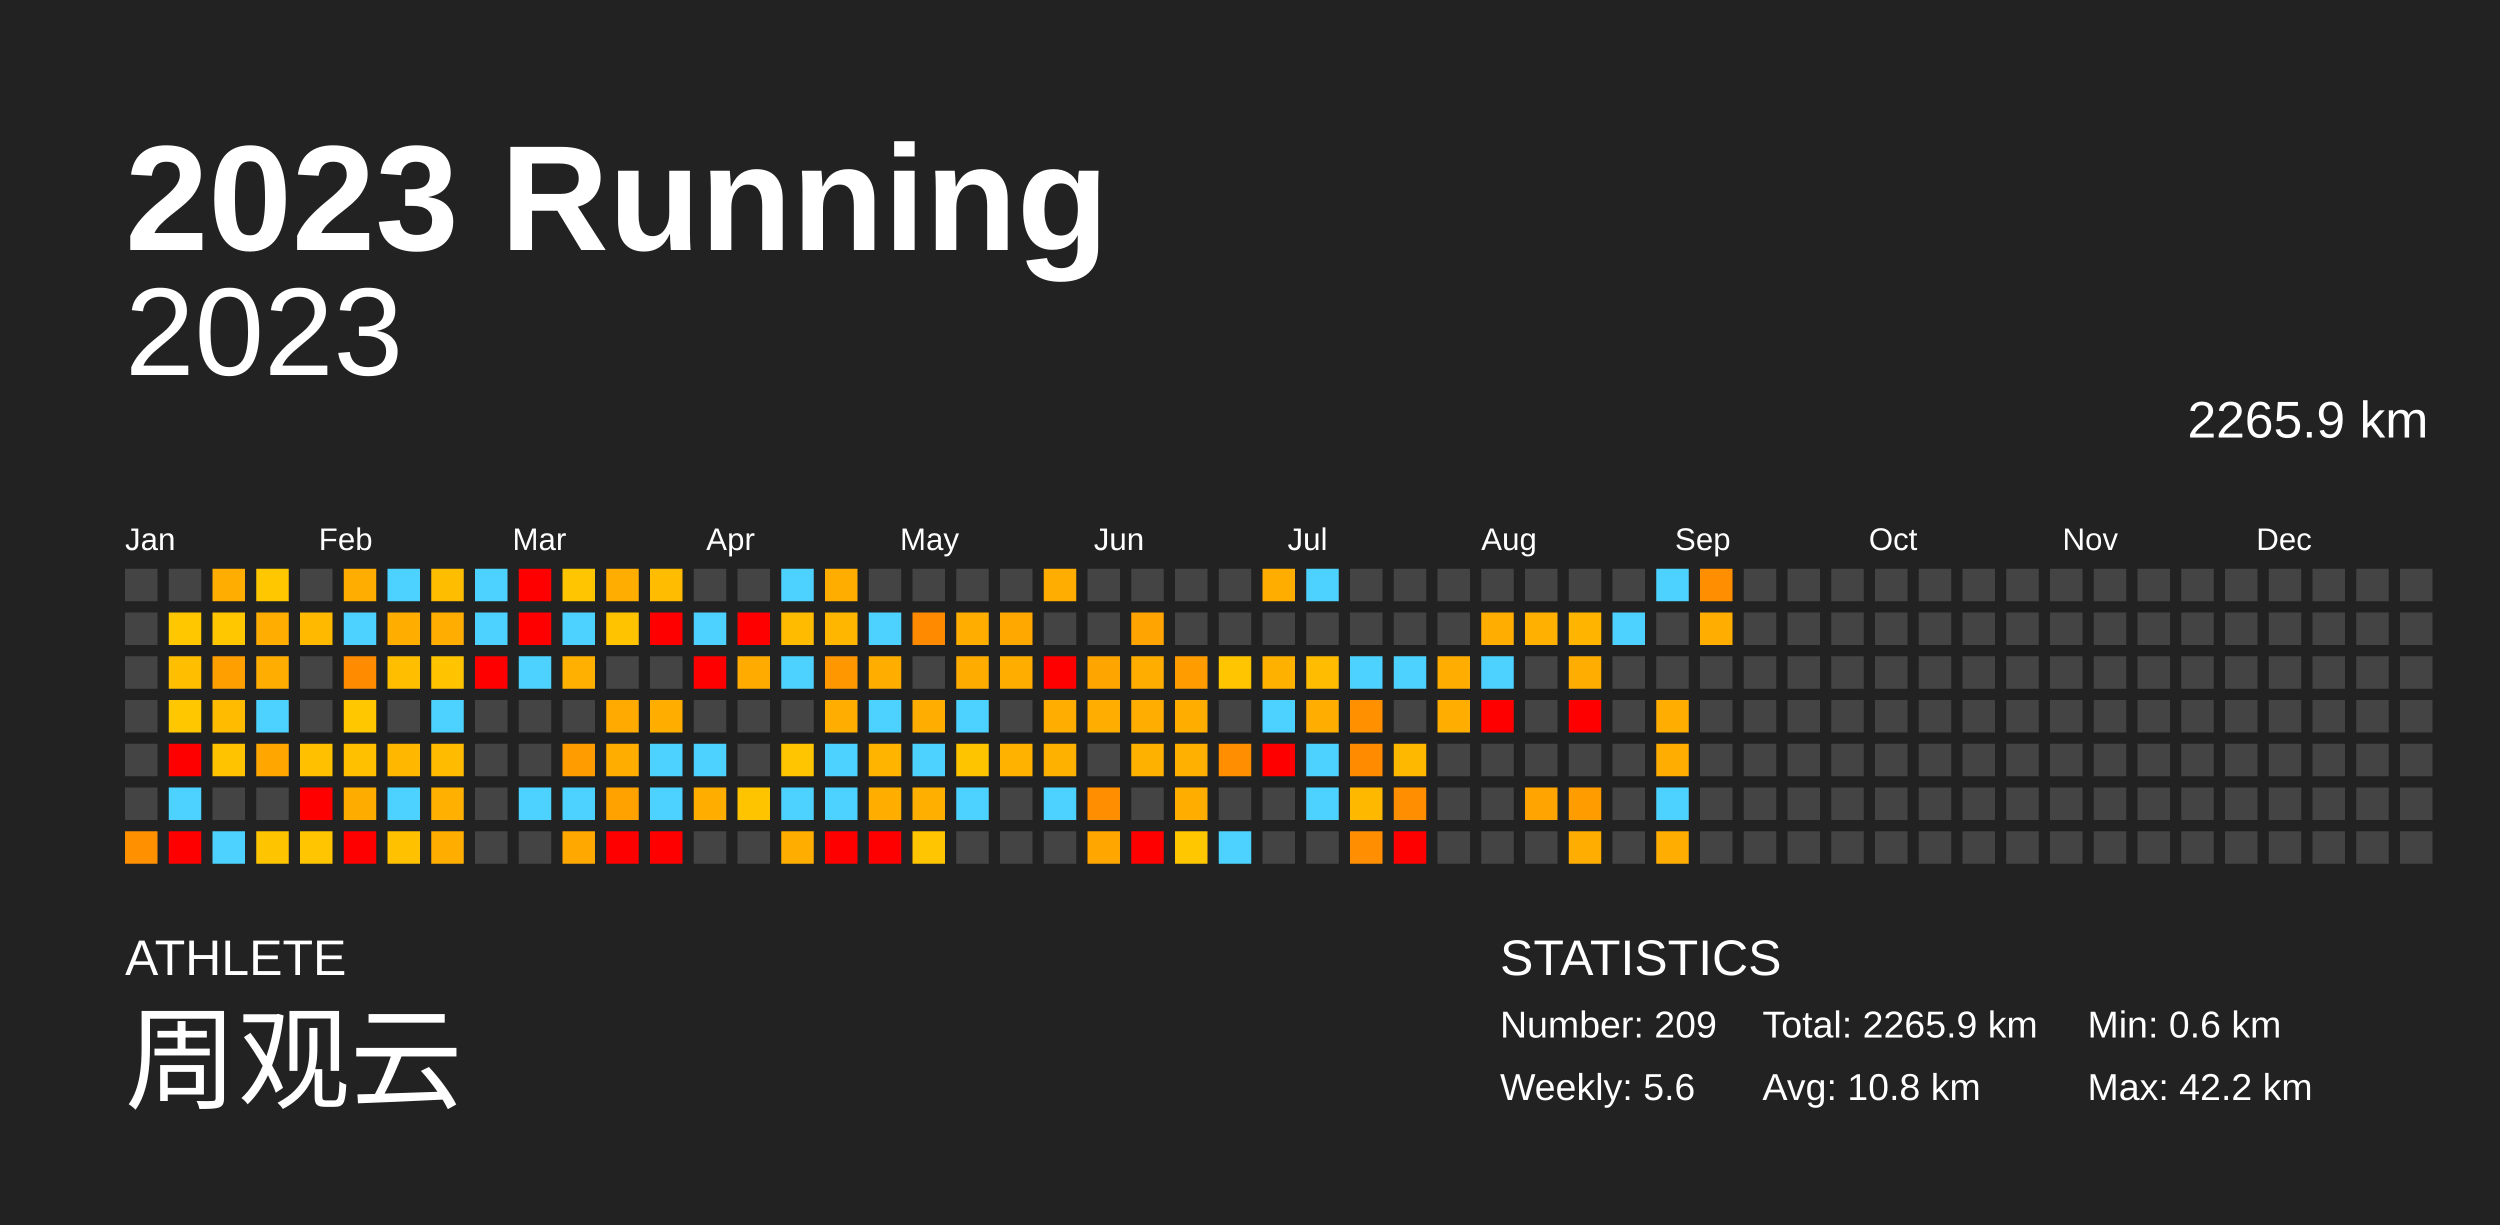
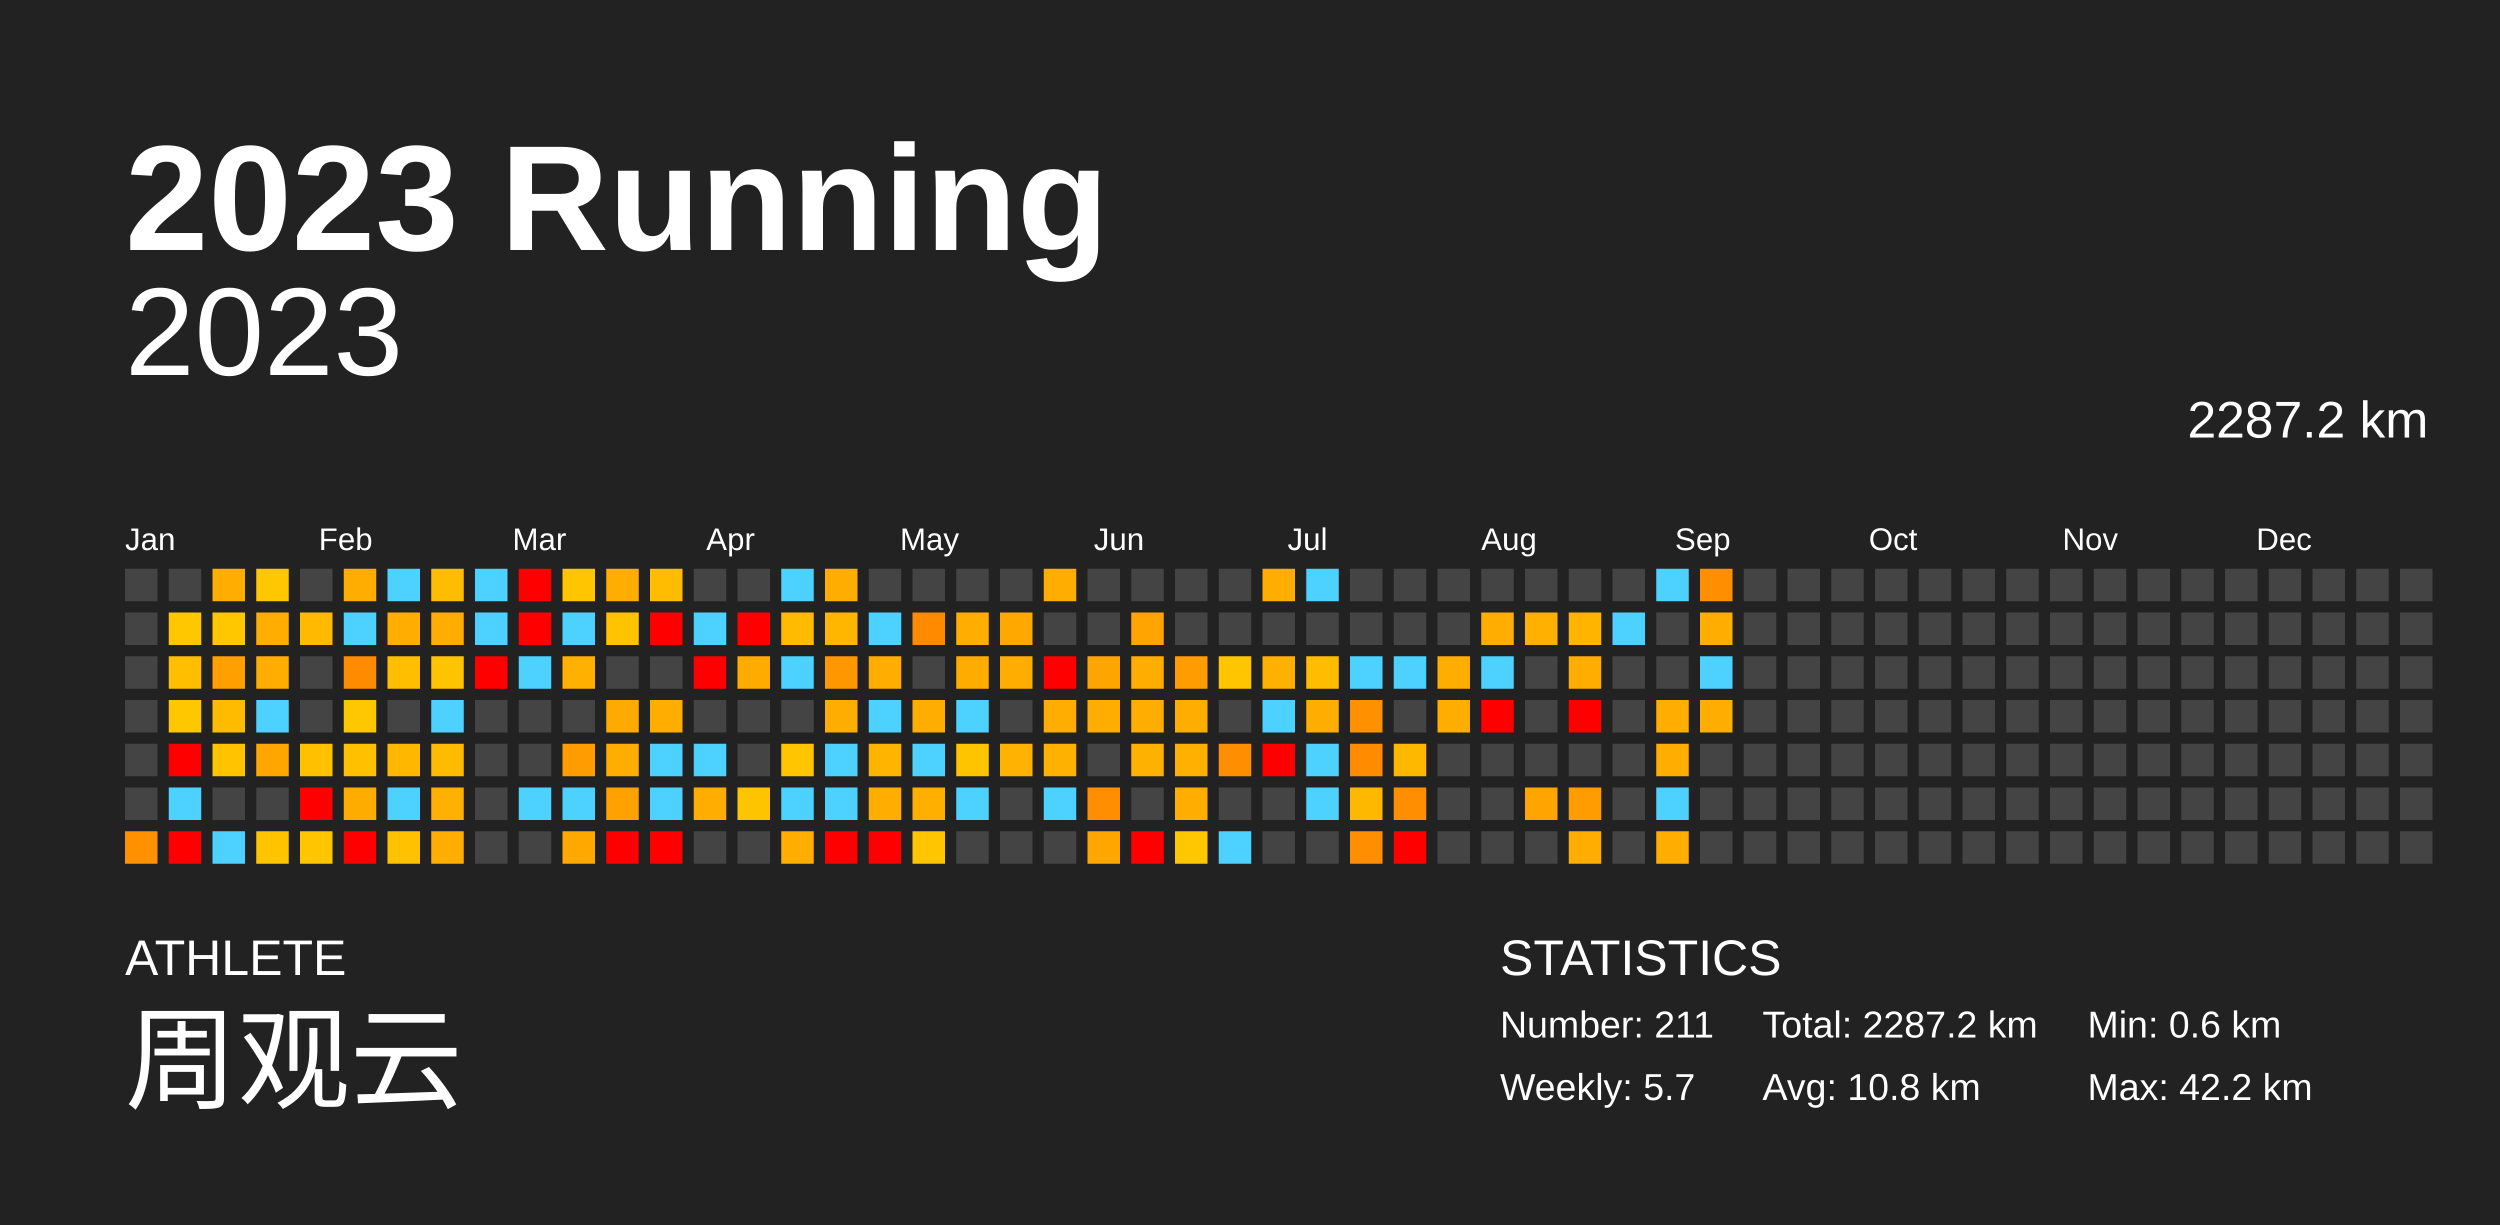
<svg xmlns="http://www.w3.org/2000/svg" baseProfile="full" height="98mm" version="1.1" viewBox="0,0,200,98" width="200mm">
  <defs />
  <rect fill="#222222" height="98" width="200" x="0" y="0" />
  <text fill="#FFFFFF" style="font-size:12px; font-family:Arial; font-weight:bold;" x="10" y="20">2023 Running</text>
  <text fill="#FFFFFF" style="font-size:4px; font-family:Arial" x="10" y="78">ATHLETE</text>
  <text fill="#FFFFFF" style="font-size:9px; font-family:Arial" x="10" y="88">周观云</text>
  <text fill="#FFFFFF" style="font-size:4px; font-family:Arial" x="120" y="78">STATISTICS</text>
-   <text fill="#FFFFFF" style="font-size:3px; font-family:Arial" x="120" y="83">Number: 209</text>
-   <text fill="#FFFFFF" style="font-size:3px; font-family:Arial" x="120" y="88">Weekly: 5.6</text>
-   <text fill="#FFFFFF" style="font-size:3px; font-family:Arial" x="141" y="83">Total: 2265.9 km</text>
+   <text fill="#FFFFFF" style="font-size:3px; font-family:Arial" x="120" y="83">Number: 211</text>
+   <text fill="#FFFFFF" style="font-size:3px; font-family:Arial" x="120" y="88">Weekly: 5.7</text>
+   <text fill="#FFFFFF" style="font-size:3px; font-family:Arial" x="141" y="83">Total: 2287.2 km</text>
  <text fill="#FFFFFF" style="font-size:3px; font-family:Arial" x="141" y="88">Avg: 10.8 km</text>
  <text fill="#FFFFFF" style="font-size:3px; font-family:Arial" x="167" y="83">Min: 0.6 km</text>
  <text fill="#FFFFFF" style="font-size:3px; font-family:Arial" x="167" y="88">Max: 42.2 km</text>
  <text alignment-baseline="hanging" fill="#FFFFFF" style="font-size:10.0px; font-family:Arial;" x="10" y="30">2023</text>
-   <text alignment-baseline="hanging" fill="#FFFFFF" style="font-size:4.125px; font-family:Arial;" x="175" y="35">2265.9 km</text>
+   <text alignment-baseline="hanging" fill="#FFFFFF" style="font-size:4.125px; font-family:Arial;" x="175" y="35">2287.2 km</text>
  <text fill="#FFFFFF" style="font-size:2.5px; font-family:Arial" x="10.0" y="44">Jan</text>
  <text fill="#FFFFFF" style="font-size:2.5px; font-family:Arial" x="25.5" y="44">Feb</text>
  <text fill="#FFFFFF" style="font-size:2.5px; font-family:Arial" x="41.0" y="44">Mar</text>
  <text fill="#FFFFFF" style="font-size:2.5px; font-family:Arial" x="56.5" y="44">Apr</text>
  <text fill="#FFFFFF" style="font-size:2.5px; font-family:Arial" x="72.0" y="44">May</text>
  <text fill="#FFFFFF" style="font-size:2.5px; font-family:Arial" x="87.5" y="44">Jun</text>
  <text fill="#FFFFFF" style="font-size:2.5px; font-family:Arial" x="103.0" y="44">Jul</text>
  <text fill="#FFFFFF" style="font-size:2.5px; font-family:Arial" x="118.5" y="44">Aug</text>
  <text fill="#FFFFFF" style="font-size:2.5px; font-family:Arial" x="134.0" y="44">Sep</text>
  <text fill="#FFFFFF" style="font-size:2.5px; font-family:Arial" x="149.5" y="44">Oct</text>
  <text fill="#FFFFFF" style="font-size:2.5px; font-family:Arial" x="165.0" y="44">Nov</text>
  <text fill="#FFFFFF" style="font-size:2.5px; font-family:Arial" x="180.5" y="44">Dec</text>
  <rect fill="#444444" height="2.6" width="2.6" x="10.0" y="45.5" />
  <rect fill="#444444" height="2.6" width="2.6" x="10.0" y="49.0" />
  <rect fill="#444444" height="2.6" width="2.6" x="10.0" y="52.5" />
  <rect fill="#444444" height="2.6" width="2.6" x="10.0" y="56.0" />
  <rect fill="#444444" height="2.6" width="2.6" x="10.0" y="59.5" />
  <rect fill="#444444" height="2.6" width="2.6" x="10.0" y="63.0" />
  <rect fill="#ff9000" height="2.6" width="2.6" x="10.0" y="66.5" />
  <rect fill="#444444" height="2.6" width="2.6" x="13.5" y="45.5" />
  <rect fill="#ffc700" height="2.6" width="2.6" x="13.5" y="49.0" />
  <rect fill="#ffbf00" height="2.6" width="2.6" x="13.5" y="52.5" />
  <rect fill="#ffc700" height="2.6" width="2.6" x="13.5" y="56.0" />
  <rect fill="red" height="2.6" width="2.6" x="13.5" y="59.5" />
  <rect fill="#4dd2ff" height="2.6" width="2.6" x="13.5" y="63.0" />
  <rect fill="red" height="2.6" width="2.6" x="13.5" y="66.5" />
  <rect fill="#ffad00" height="2.6" width="2.6" x="17.0" y="45.5" />
  <rect fill="#ffc700" height="2.6" width="2.6" x="17.0" y="49.0" />
  <rect fill="#ff9f00" height="2.6" width="2.6" x="17.0" y="52.5" />
  <rect fill="#ffbb00" height="2.6" width="2.6" x="17.0" y="56.0" />
  <rect fill="#ffc300" height="2.6" width="2.6" x="17.0" y="59.5" />
  <rect fill="#444444" height="2.6" width="2.6" x="17.0" y="63.0" />
  <rect fill="#4dd2ff" height="2.6" width="2.6" x="17.0" y="66.5" />
  <rect fill="#ffc700" height="2.6" width="2.6" x="20.5" y="45.5" />
  <rect fill="#ffad00" height="2.6" width="2.6" x="20.5" y="49.0" />
  <rect fill="#ffad00" height="2.6" width="2.6" x="20.5" y="52.5" />
  <rect fill="#4dd2ff" height="2.6" width="2.6" x="20.5" y="56.0" />
  <rect fill="#ffa600" height="2.6" width="2.6" x="20.5" y="59.5" />
  <rect fill="#444444" height="2.6" width="2.6" x="20.5" y="63.0" />
  <rect fill="#ffc400" height="2.6" width="2.6" x="20.5" y="66.5" />
  <rect fill="#444444" height="2.6" width="2.6" x="24.0" y="45.5" />
  <rect fill="#ffba00" height="2.6" width="2.6" x="24.0" y="49.0" />
  <rect fill="#444444" height="2.6" width="2.6" x="24.0" y="52.5" />
  <rect fill="#444444" height="2.6" width="2.6" x="24.0" y="56.0" />
  <rect fill="#ffc000" height="2.6" width="2.6" x="24.0" y="59.5" />
  <rect fill="red" height="2.6" width="2.6" x="24.0" y="63.0" />
  <rect fill="#ffc500" height="2.6" width="2.6" x="24.0" y="66.5" />
  <rect fill="#ffad00" height="2.6" width="2.6" x="27.5" y="45.5" />
  <rect fill="#4dd2ff" height="2.6" width="2.6" x="27.5" y="49.0" />
  <rect fill="#ff8b00" height="2.6" width="2.6" x="27.5" y="52.5" />
  <rect fill="#ffc700" height="2.6" width="2.6" x="27.5" y="56.0" />
  <rect fill="#ffc000" height="2.6" width="2.6" x="27.5" y="59.5" />
  <rect fill="#ffac00" height="2.6" width="2.6" x="27.5" y="63.0" />
  <rect fill="red" height="2.6" width="2.6" x="27.5" y="66.5" />
  <rect fill="#4dd2ff" height="2.6" width="2.6" x="31.0" y="45.5" />
  <rect fill="#ffae00" height="2.6" width="2.6" x="31.0" y="49.0" />
  <rect fill="#ffbf00" height="2.6" width="2.6" x="31.0" y="52.5" />
  <rect fill="#444444" height="2.6" width="2.6" x="31.0" y="56.0" />
  <rect fill="#ffb700" height="2.6" width="2.6" x="31.0" y="59.5" />
  <rect fill="#4dd2ff" height="2.6" width="2.6" x="31.0" y="63.0" />
  <rect fill="#ffc100" height="2.6" width="2.6" x="31.0" y="66.5" />
  <rect fill="#ffbd00" height="2.6" width="2.6" x="34.5" y="45.5" />
  <rect fill="#ffad00" height="2.6" width="2.6" x="34.5" y="49.0" />
  <rect fill="#ffc300" height="2.6" width="2.6" x="34.5" y="52.5" />
  <rect fill="#4dd2ff" height="2.6" width="2.6" x="34.5" y="56.0" />
  <rect fill="#ffbb00" height="2.6" width="2.6" x="34.5" y="59.5" />
  <rect fill="#ffb000" height="2.6" width="2.6" x="34.5" y="63.0" />
  <rect fill="#ffae00" height="2.6" width="2.6" x="34.5" y="66.5" />
  <rect fill="#4dd2ff" height="2.6" width="2.6" x="38.0" y="45.5" />
  <rect fill="#4dd2ff" height="2.6" width="2.6" x="38.0" y="49.0" />
  <rect fill="red" height="2.6" width="2.6" x="38.0" y="52.5" />
  <rect fill="#444444" height="2.6" width="2.6" x="38.0" y="56.0" />
  <rect fill="#444444" height="2.6" width="2.6" x="38.0" y="59.5" />
  <rect fill="#444444" height="2.6" width="2.6" x="38.0" y="63.0" />
  <rect fill="#444444" height="2.6" width="2.6" x="38.0" y="66.5" />
  <rect fill="red" height="2.6" width="2.6" x="41.5" y="45.5" />
  <rect fill="red" height="2.6" width="2.6" x="41.5" y="49.0" />
  <rect fill="#4dd2ff" height="2.6" width="2.6" x="41.5" y="52.5" />
  <rect fill="#444444" height="2.6" width="2.6" x="41.5" y="56.0" />
  <rect fill="#444444" height="2.6" width="2.6" x="41.5" y="59.5" />
  <rect fill="#4dd2ff" height="2.6" width="2.6" x="41.5" y="63.0" />
  <rect fill="#444444" height="2.6" width="2.6" x="41.5" y="66.5" />
  <rect fill="#ffc500" height="2.6" width="2.6" x="45.0" y="45.5" />
  <rect fill="#4dd2ff" height="2.6" width="2.6" x="45.0" y="49.0" />
  <rect fill="#ffb000" height="2.6" width="2.6" x="45.0" y="52.5" />
  <rect fill="#444444" height="2.6" width="2.6" x="45.0" y="56.0" />
  <rect fill="#ff9d00" height="2.6" width="2.6" x="45.0" y="59.5" />
  <rect fill="#4dd2ff" height="2.6" width="2.6" x="45.0" y="63.0" />
  <rect fill="#ffa800" height="2.6" width="2.6" x="45.0" y="66.5" />
  <rect fill="#ffad00" height="2.6" width="2.6" x="48.5" y="45.5" />
  <rect fill="#ffc300" height="2.6" width="2.6" x="48.5" y="49.0" />
  <rect fill="#444444" height="2.6" width="2.6" x="48.5" y="52.5" />
  <rect fill="#ffaa00" height="2.6" width="2.6" x="48.5" y="56.0" />
  <rect fill="#ffae00" height="2.6" width="2.6" x="48.5" y="59.5" />
  <rect fill="#ffa200" height="2.6" width="2.6" x="48.5" y="63.0" />
  <rect fill="red" height="2.6" width="2.6" x="48.5" y="66.5" />
  <rect fill="#ffbc00" height="2.6" width="2.6" x="52.0" y="45.5" />
  <rect fill="red" height="2.6" width="2.6" x="52.0" y="49.0" />
  <rect fill="#444444" height="2.6" width="2.6" x="52.0" y="52.5" />
  <rect fill="#ffae00" height="2.6" width="2.6" x="52.0" y="56.0" />
  <rect fill="#4dd2ff" height="2.6" width="2.6" x="52.0" y="59.5" />
  <rect fill="#4dd2ff" height="2.6" width="2.6" x="52.0" y="63.0" />
  <rect fill="red" height="2.6" width="2.6" x="52.0" y="66.5" />
  <rect fill="#444444" height="2.6" width="2.6" x="55.5" y="45.5" />
  <rect fill="#4dd2ff" height="2.6" width="2.6" x="55.5" y="49.0" />
  <rect fill="red" height="2.6" width="2.6" x="55.5" y="52.5" />
  <rect fill="#444444" height="2.6" width="2.6" x="55.5" y="56.0" />
  <rect fill="#4dd2ff" height="2.6" width="2.6" x="55.5" y="59.5" />
  <rect fill="#ffae00" height="2.6" width="2.6" x="55.5" y="63.0" />
  <rect fill="#444444" height="2.6" width="2.6" x="55.5" y="66.5" />
  <rect fill="#444444" height="2.6" width="2.6" x="59.0" y="45.5" />
  <rect fill="red" height="2.6" width="2.6" x="59.0" y="49.0" />
  <rect fill="#ffab00" height="2.6" width="2.6" x="59.0" y="52.5" />
  <rect fill="#444444" height="2.6" width="2.6" x="59.0" y="56.0" />
  <rect fill="#444444" height="2.6" width="2.6" x="59.0" y="59.5" />
  <rect fill="#ffc400" height="2.6" width="2.6" x="59.0" y="63.0" />
  <rect fill="#444444" height="2.6" width="2.6" x="59.0" y="66.5" />
  <rect fill="#4dd2ff" height="2.6" width="2.6" x="62.5" y="45.5" />
  <rect fill="#ffbb00" height="2.6" width="2.6" x="62.5" y="49.0" />
  <rect fill="#4dd2ff" height="2.6" width="2.6" x="62.5" y="52.5" />
  <rect fill="#444444" height="2.6" width="2.6" x="62.5" y="56.0" />
  <rect fill="#ffc500" height="2.6" width="2.6" x="62.5" y="59.5" />
  <rect fill="#4dd2ff" height="2.6" width="2.6" x="62.5" y="63.0" />
  <rect fill="#ffae00" height="2.6" width="2.6" x="62.5" y="66.5" />
  <rect fill="#ffae00" height="2.6" width="2.6" x="66.0" y="45.5" />
  <rect fill="#ffb600" height="2.6" width="2.6" x="66.0" y="49.0" />
  <rect fill="#ff9700" height="2.6" width="2.6" x="66.0" y="52.5" />
  <rect fill="#ffad00" height="2.6" width="2.6" x="66.0" y="56.0" />
  <rect fill="#4dd2ff" height="2.6" width="2.6" x="66.0" y="59.5" />
  <rect fill="#4dd2ff" height="2.6" width="2.6" x="66.0" y="63.0" />
  <rect fill="red" height="2.6" width="2.6" x="66.0" y="66.5" />
  <rect fill="#444444" height="2.6" width="2.6" x="69.5" y="45.5" />
  <rect fill="#4dd2ff" height="2.6" width="2.6" x="69.5" y="49.0" />
  <rect fill="#ffae00" height="2.6" width="2.6" x="69.5" y="52.5" />
  <rect fill="#4dd2ff" height="2.6" width="2.6" x="69.5" y="56.0" />
  <rect fill="#ffb400" height="2.6" width="2.6" x="69.5" y="59.5" />
  <rect fill="#ffae00" height="2.6" width="2.6" x="69.5" y="63.0" />
  <rect fill="red" height="2.6" width="2.6" x="69.5" y="66.5" />
  <rect fill="#444444" height="2.6" width="2.6" x="73.0" y="45.5" />
  <rect fill="#ff8a00" height="2.6" width="2.6" x="73.0" y="49.0" />
  <rect fill="#444444" height="2.6" width="2.6" x="73.0" y="52.5" />
  <rect fill="#ffad00" height="2.6" width="2.6" x="73.0" y="56.0" />
  <rect fill="#4dd2ff" height="2.6" width="2.6" x="73.0" y="59.5" />
  <rect fill="#ffaf00" height="2.6" width="2.6" x="73.0" y="63.0" />
  <rect fill="#ffc500" height="2.6" width="2.6" x="73.0" y="66.5" />
  <rect fill="#444444" height="2.6" width="2.6" x="76.5" y="45.5" />
  <rect fill="#ffae00" height="2.6" width="2.6" x="76.5" y="49.0" />
  <rect fill="#ffac00" height="2.6" width="2.6" x="76.5" y="52.5" />
  <rect fill="#4dd2ff" height="2.6" width="2.6" x="76.5" y="56.0" />
  <rect fill="#ffc400" height="2.6" width="2.6" x="76.5" y="59.5" />
  <rect fill="#4dd2ff" height="2.6" width="2.6" x="76.5" y="63.0" />
  <rect fill="#444444" height="2.6" width="2.6" x="76.5" y="66.5" />
  <rect fill="#444444" height="2.6" width="2.6" x="80.0" y="45.5" />
  <rect fill="#ffa800" height="2.6" width="2.6" x="80.0" y="49.0" />
  <rect fill="#ffae00" height="2.6" width="2.6" x="80.0" y="52.5" />
  <rect fill="#444444" height="2.6" width="2.6" x="80.0" y="56.0" />
  <rect fill="#ffb300" height="2.6" width="2.6" x="80.0" y="59.5" />
  <rect fill="#444444" height="2.6" width="2.6" x="80.0" y="63.0" />
  <rect fill="#444444" height="2.6" width="2.6" x="80.0" y="66.5" />
  <rect fill="#ffad00" height="2.6" width="2.6" x="83.5" y="45.5" />
  <rect fill="#444444" height="2.6" width="2.6" x="83.5" y="49.0" />
  <rect fill="red" height="2.6" width="2.6" x="83.5" y="52.5" />
  <rect fill="#ffad00" height="2.6" width="2.6" x="83.5" y="56.0" />
  <rect fill="#ffb100" height="2.6" width="2.6" x="83.5" y="59.5" />
  <rect fill="#4dd2ff" height="2.6" width="2.6" x="83.5" y="63.0" />
  <rect fill="#444444" height="2.6" width="2.6" x="83.5" y="66.5" />
  <rect fill="#444444" height="2.6" width="2.6" x="87.0" y="45.5" />
  <rect fill="#444444" height="2.6" width="2.6" x="87.0" y="49.0" />
  <rect fill="#ffa500" height="2.6" width="2.6" x="87.0" y="52.5" />
  <rect fill="#ffad00" height="2.6" width="2.6" x="87.0" y="56.0" />
  <rect fill="#444444" height="2.6" width="2.6" x="87.0" y="59.5" />
  <rect fill="#ff8f00" height="2.6" width="2.6" x="87.0" y="63.0" />
  <rect fill="#ffa700" height="2.6" width="2.6" x="87.0" y="66.5" />
  <rect fill="#444444" height="2.6" width="2.6" x="90.5" y="45.5" />
  <rect fill="#ffa400" height="2.6" width="2.6" x="90.5" y="49.0" />
  <rect fill="#ffae00" height="2.6" width="2.6" x="90.5" y="52.5" />
  <rect fill="#ffad00" height="2.6" width="2.6" x="90.5" y="56.0" />
  <rect fill="#ffb100" height="2.6" width="2.6" x="90.5" y="59.5" />
  <rect fill="#444444" height="2.6" width="2.6" x="90.5" y="63.0" />
  <rect fill="red" height="2.6" width="2.6" x="90.5" y="66.5" />
  <rect fill="#444444" height="2.6" width="2.6" x="94.0" y="45.5" />
  <rect fill="#444444" height="2.6" width="2.6" x="94.0" y="49.0" />
  <rect fill="#ff9d00" height="2.6" width="2.6" x="94.0" y="52.5" />
  <rect fill="#ffae00" height="2.6" width="2.6" x="94.0" y="56.0" />
  <rect fill="#ffb000" height="2.6" width="2.6" x="94.0" y="59.5" />
  <rect fill="#ffae00" height="2.6" width="2.6" x="94.0" y="63.0" />
  <rect fill="#ffc700" height="2.6" width="2.6" x="94.0" y="66.5" />
  <rect fill="#444444" height="2.6" width="2.6" x="97.5" y="45.5" />
  <rect fill="#444444" height="2.6" width="2.6" x="97.5" y="49.0" />
  <rect fill="#ffc500" height="2.6" width="2.6" x="97.5" y="52.5" />
  <rect fill="#444444" height="2.6" width="2.6" x="97.5" y="56.0" />
  <rect fill="#ff8f00" height="2.6" width="2.6" x="97.5" y="59.5" />
  <rect fill="#444444" height="2.6" width="2.6" x="97.5" y="63.0" />
  <rect fill="#4dd2ff" height="2.6" width="2.6" x="97.5" y="66.5" />
  <rect fill="#ffae00" height="2.6" width="2.6" x="101.0" y="45.5" />
  <rect fill="#444444" height="2.6" width="2.6" x="101.0" y="49.0" />
  <rect fill="#ffb100" height="2.6" width="2.6" x="101.0" y="52.5" />
  <rect fill="#4dd2ff" height="2.6" width="2.6" x="101.0" y="56.0" />
  <rect fill="red" height="2.6" width="2.6" x="101.0" y="59.5" />
  <rect fill="#444444" height="2.6" width="2.6" x="101.0" y="63.0" />
  <rect fill="#444444" height="2.6" width="2.6" x="101.0" y="66.5" />
  <rect fill="#4dd2ff" height="2.6" width="2.6" x="104.5" y="45.5" />
  <rect fill="#444444" height="2.6" width="2.6" x="104.5" y="49.0" />
  <rect fill="#ffbc00" height="2.6" width="2.6" x="104.5" y="52.5" />
  <rect fill="#ffad00" height="2.6" width="2.6" x="104.5" y="56.0" />
  <rect fill="#4dd2ff" height="2.6" width="2.6" x="104.5" y="59.5" />
  <rect fill="#4dd2ff" height="2.6" width="2.6" x="104.5" y="63.0" />
  <rect fill="#444444" height="2.6" width="2.6" x="104.5" y="66.5" />
  <rect fill="#444444" height="2.6" width="2.6" x="108.0" y="45.5" />
  <rect fill="#444444" height="2.6" width="2.6" x="108.0" y="49.0" />
  <rect fill="#4dd2ff" height="2.6" width="2.6" x="108.0" y="52.5" />
  <rect fill="#ff9000" height="2.6" width="2.6" x="108.0" y="56.0" />
  <rect fill="#ff8c00" height="2.6" width="2.6" x="108.0" y="59.5" />
  <rect fill="#ffb800" height="2.6" width="2.6" x="108.0" y="63.0" />
  <rect fill="#ff8f00" height="2.6" width="2.6" x="108.0" y="66.5" />
  <rect fill="#444444" height="2.6" width="2.6" x="111.5" y="45.5" />
  <rect fill="#444444" height="2.6" width="2.6" x="111.5" y="49.0" />
  <rect fill="#4dd2ff" height="2.6" width="2.6" x="111.5" y="52.5" />
  <rect fill="#444444" height="2.6" width="2.6" x="111.5" y="56.0" />
  <rect fill="#ffb800" height="2.6" width="2.6" x="111.5" y="59.5" />
  <rect fill="#ff8f00" height="2.6" width="2.6" x="111.5" y="63.0" />
  <rect fill="red" height="2.6" width="2.6" x="111.5" y="66.5" />
  <rect fill="#444444" height="2.6" width="2.6" x="115.0" y="45.5" />
  <rect fill="#444444" height="2.6" width="2.6" x="115.0" y="49.0" />
  <rect fill="#ffad00" height="2.6" width="2.6" x="115.0" y="52.5" />
  <rect fill="#ffad00" height="2.6" width="2.6" x="115.0" y="56.0" />
  <rect fill="#444444" height="2.6" width="2.6" x="115.0" y="59.5" />
  <rect fill="#444444" height="2.6" width="2.6" x="115.0" y="63.0" />
  <rect fill="#444444" height="2.6" width="2.6" x="115.0" y="66.5" />
  <rect fill="#444444" height="2.6" width="2.6" x="118.5" y="45.5" />
  <rect fill="#ffad00" height="2.6" width="2.6" x="118.5" y="49.0" />
  <rect fill="#4dd2ff" height="2.6" width="2.6" x="118.5" y="52.5" />
  <rect fill="red" height="2.6" width="2.6" x="118.5" y="56.0" />
  <rect fill="#444444" height="2.6" width="2.6" x="118.5" y="59.5" />
  <rect fill="#444444" height="2.6" width="2.6" x="118.5" y="63.0" />
  <rect fill="#444444" height="2.6" width="2.6" x="118.5" y="66.5" />
  <rect fill="#444444" height="2.6" width="2.6" x="122.0" y="45.5" />
  <rect fill="#ffb000" height="2.6" width="2.6" x="122.0" y="49.0" />
  <rect fill="#444444" height="2.6" width="2.6" x="122.0" y="52.5" />
  <rect fill="#444444" height="2.6" width="2.6" x="122.0" y="56.0" />
  <rect fill="#444444" height="2.6" width="2.6" x="122.0" y="59.5" />
  <rect fill="#ffa400" height="2.6" width="2.6" x="122.0" y="63.0" />
  <rect fill="#444444" height="2.6" width="2.6" x="122.0" y="66.5" />
  <rect fill="#444444" height="2.6" width="2.6" x="125.5" y="45.5" />
  <rect fill="#ffb500" height="2.6" width="2.6" x="125.5" y="49.0" />
  <rect fill="#ffad00" height="2.6" width="2.6" x="125.5" y="52.5" />
  <rect fill="red" height="2.6" width="2.6" x="125.5" y="56.0" />
  <rect fill="#444444" height="2.6" width="2.6" x="125.5" y="59.5" />
  <rect fill="#ff9d00" height="2.6" width="2.6" x="125.5" y="63.0" />
  <rect fill="#ffad00" height="2.6" width="2.6" x="125.5" y="66.5" />
  <rect fill="#444444" height="2.6" width="2.6" x="129.0" y="45.5" />
  <rect fill="#4dd2ff" height="2.6" width="2.6" x="129.0" y="49.0" />
  <rect fill="#444444" height="2.6" width="2.6" x="129.0" y="52.5" />
  <rect fill="#444444" height="2.6" width="2.6" x="129.0" y="56.0" />
  <rect fill="#444444" height="2.6" width="2.6" x="129.0" y="59.5" />
  <rect fill="#444444" height="2.6" width="2.6" x="129.0" y="63.0" />
  <rect fill="#444444" height="2.6" width="2.6" x="129.0" y="66.5" />
  <rect fill="#4dd2ff" height="2.6" width="2.6" x="132.5" y="45.5" />
  <rect fill="#444444" height="2.6" width="2.6" x="132.5" y="49.0" />
  <rect fill="#444444" height="2.6" width="2.6" x="132.5" y="52.5" />
  <rect fill="#ffad00" height="2.6" width="2.6" x="132.5" y="56.0" />
  <rect fill="#ffad00" height="2.6" width="2.6" x="132.5" y="59.5" />
  <rect fill="#4dd2ff" height="2.6" width="2.6" x="132.5" y="63.0" />
  <rect fill="#ffad00" height="2.6" width="2.6" x="132.5" y="66.5" />
  <rect fill="#ff8f00" height="2.6" width="2.6" x="136.0" y="45.5" />
  <rect fill="#ffad00" height="2.6" width="2.6" x="136.0" y="49.0" />
-   <rect fill="#444444" height="2.6" width="2.6" x="136.0" y="52.5" />
-   <rect fill="#444444" height="2.6" width="2.6" x="136.0" y="56.0" />
+   <rect fill="#4dd2ff" height="2.6" width="2.6" x="136.0" y="52.5" />
+   <rect fill="#ffad00" height="2.6" width="2.6" x="136.0" y="56.0" />
  <rect fill="#444444" height="2.6" width="2.6" x="136.0" y="59.5" />
  <rect fill="#444444" height="2.6" width="2.6" x="136.0" y="63.0" />
  <rect fill="#444444" height="2.6" width="2.6" x="136.0" y="66.5" />
  <rect fill="#444444" height="2.6" width="2.6" x="139.5" y="45.5" />
  <rect fill="#444444" height="2.6" width="2.6" x="139.5" y="49.0" />
  <rect fill="#444444" height="2.6" width="2.6" x="139.5" y="52.5" />
  <rect fill="#444444" height="2.6" width="2.6" x="139.5" y="56.0" />
  <rect fill="#444444" height="2.6" width="2.6" x="139.5" y="59.5" />
  <rect fill="#444444" height="2.6" width="2.6" x="139.5" y="63.0" />
  <rect fill="#444444" height="2.6" width="2.6" x="139.5" y="66.5" />
  <rect fill="#444444" height="2.6" width="2.6" x="143.0" y="45.5" />
  <rect fill="#444444" height="2.6" width="2.6" x="143.0" y="49.0" />
  <rect fill="#444444" height="2.6" width="2.6" x="143.0" y="52.5" />
  <rect fill="#444444" height="2.6" width="2.6" x="143.0" y="56.0" />
  <rect fill="#444444" height="2.6" width="2.6" x="143.0" y="59.5" />
  <rect fill="#444444" height="2.6" width="2.6" x="143.0" y="63.0" />
  <rect fill="#444444" height="2.6" width="2.6" x="143.0" y="66.5" />
  <rect fill="#444444" height="2.6" width="2.6" x="146.5" y="45.5" />
  <rect fill="#444444" height="2.6" width="2.6" x="146.5" y="49.0" />
  <rect fill="#444444" height="2.6" width="2.6" x="146.5" y="52.5" />
  <rect fill="#444444" height="2.6" width="2.6" x="146.5" y="56.0" />
  <rect fill="#444444" height="2.6" width="2.6" x="146.5" y="59.5" />
  <rect fill="#444444" height="2.6" width="2.6" x="146.5" y="63.0" />
  <rect fill="#444444" height="2.6" width="2.6" x="146.5" y="66.5" />
  <rect fill="#444444" height="2.6" width="2.6" x="150.0" y="45.5" />
  <rect fill="#444444" height="2.6" width="2.6" x="150.0" y="49.0" />
  <rect fill="#444444" height="2.6" width="2.6" x="150.0" y="52.5" />
  <rect fill="#444444" height="2.6" width="2.6" x="150.0" y="56.0" />
  <rect fill="#444444" height="2.6" width="2.6" x="150.0" y="59.5" />
  <rect fill="#444444" height="2.6" width="2.6" x="150.0" y="63.0" />
  <rect fill="#444444" height="2.6" width="2.6" x="150.0" y="66.5" />
  <rect fill="#444444" height="2.6" width="2.6" x="153.5" y="45.5" />
  <rect fill="#444444" height="2.6" width="2.6" x="153.5" y="49.0" />
  <rect fill="#444444" height="2.6" width="2.6" x="153.5" y="52.5" />
  <rect fill="#444444" height="2.6" width="2.6" x="153.5" y="56.0" />
  <rect fill="#444444" height="2.6" width="2.6" x="153.5" y="59.5" />
  <rect fill="#444444" height="2.6" width="2.6" x="153.5" y="63.0" />
  <rect fill="#444444" height="2.6" width="2.6" x="153.5" y="66.5" />
  <rect fill="#444444" height="2.6" width="2.6" x="157.0" y="45.5" />
  <rect fill="#444444" height="2.6" width="2.6" x="157.0" y="49.0" />
  <rect fill="#444444" height="2.6" width="2.6" x="157.0" y="52.5" />
  <rect fill="#444444" height="2.6" width="2.6" x="157.0" y="56.0" />
  <rect fill="#444444" height="2.6" width="2.6" x="157.0" y="59.5" />
  <rect fill="#444444" height="2.6" width="2.6" x="157.0" y="63.0" />
  <rect fill="#444444" height="2.6" width="2.6" x="157.0" y="66.5" />
  <rect fill="#444444" height="2.6" width="2.6" x="160.5" y="45.5" />
  <rect fill="#444444" height="2.6" width="2.6" x="160.5" y="49.0" />
  <rect fill="#444444" height="2.6" width="2.6" x="160.5" y="52.5" />
  <rect fill="#444444" height="2.6" width="2.6" x="160.5" y="56.0" />
  <rect fill="#444444" height="2.6" width="2.6" x="160.5" y="59.5" />
  <rect fill="#444444" height="2.6" width="2.6" x="160.5" y="63.0" />
  <rect fill="#444444" height="2.6" width="2.6" x="160.5" y="66.5" />
  <rect fill="#444444" height="2.6" width="2.6" x="164.0" y="45.5" />
  <rect fill="#444444" height="2.6" width="2.6" x="164.0" y="49.0" />
  <rect fill="#444444" height="2.6" width="2.6" x="164.0" y="52.5" />
  <rect fill="#444444" height="2.6" width="2.6" x="164.0" y="56.0" />
  <rect fill="#444444" height="2.6" width="2.6" x="164.0" y="59.5" />
  <rect fill="#444444" height="2.6" width="2.6" x="164.0" y="63.0" />
  <rect fill="#444444" height="2.6" width="2.6" x="164.0" y="66.5" />
  <rect fill="#444444" height="2.6" width="2.6" x="167.5" y="45.5" />
  <rect fill="#444444" height="2.6" width="2.6" x="167.5" y="49.0" />
  <rect fill="#444444" height="2.6" width="2.6" x="167.5" y="52.5" />
  <rect fill="#444444" height="2.6" width="2.6" x="167.5" y="56.0" />
  <rect fill="#444444" height="2.6" width="2.6" x="167.5" y="59.5" />
  <rect fill="#444444" height="2.6" width="2.6" x="167.5" y="63.0" />
  <rect fill="#444444" height="2.6" width="2.6" x="167.5" y="66.5" />
  <rect fill="#444444" height="2.6" width="2.6" x="171.0" y="45.5" />
  <rect fill="#444444" height="2.6" width="2.6" x="171.0" y="49.0" />
  <rect fill="#444444" height="2.6" width="2.6" x="171.0" y="52.5" />
  <rect fill="#444444" height="2.6" width="2.6" x="171.0" y="56.0" />
  <rect fill="#444444" height="2.6" width="2.6" x="171.0" y="59.5" />
  <rect fill="#444444" height="2.6" width="2.6" x="171.0" y="63.0" />
  <rect fill="#444444" height="2.6" width="2.6" x="171.0" y="66.5" />
  <rect fill="#444444" height="2.6" width="2.6" x="174.5" y="45.5" />
  <rect fill="#444444" height="2.6" width="2.6" x="174.5" y="49.0" />
  <rect fill="#444444" height="2.6" width="2.6" x="174.5" y="52.5" />
  <rect fill="#444444" height="2.6" width="2.6" x="174.5" y="56.0" />
  <rect fill="#444444" height="2.6" width="2.6" x="174.5" y="59.5" />
  <rect fill="#444444" height="2.6" width="2.6" x="174.5" y="63.0" />
  <rect fill="#444444" height="2.6" width="2.6" x="174.5" y="66.5" />
  <rect fill="#444444" height="2.6" width="2.6" x="178.0" y="45.5" />
  <rect fill="#444444" height="2.6" width="2.6" x="178.0" y="49.0" />
  <rect fill="#444444" height="2.6" width="2.6" x="178.0" y="52.5" />
  <rect fill="#444444" height="2.6" width="2.6" x="178.0" y="56.0" />
  <rect fill="#444444" height="2.6" width="2.6" x="178.0" y="59.5" />
  <rect fill="#444444" height="2.6" width="2.6" x="178.0" y="63.0" />
  <rect fill="#444444" height="2.6" width="2.6" x="178.0" y="66.5" />
  <rect fill="#444444" height="2.6" width="2.6" x="181.5" y="45.5" />
  <rect fill="#444444" height="2.6" width="2.6" x="181.5" y="49.0" />
  <rect fill="#444444" height="2.6" width="2.6" x="181.5" y="52.5" />
  <rect fill="#444444" height="2.6" width="2.6" x="181.5" y="56.0" />
  <rect fill="#444444" height="2.6" width="2.6" x="181.5" y="59.5" />
  <rect fill="#444444" height="2.6" width="2.6" x="181.5" y="63.0" />
  <rect fill="#444444" height="2.6" width="2.6" x="181.5" y="66.5" />
  <rect fill="#444444" height="2.6" width="2.6" x="185.0" y="45.5" />
  <rect fill="#444444" height="2.6" width="2.6" x="185.0" y="49.0" />
  <rect fill="#444444" height="2.6" width="2.6" x="185.0" y="52.5" />
  <rect fill="#444444" height="2.6" width="2.6" x="185.0" y="56.0" />
  <rect fill="#444444" height="2.6" width="2.6" x="185.0" y="59.5" />
  <rect fill="#444444" height="2.6" width="2.6" x="185.0" y="63.0" />
  <rect fill="#444444" height="2.6" width="2.6" x="185.0" y="66.5" />
  <rect fill="#444444" height="2.6" width="2.6" x="188.5" y="45.5" />
  <rect fill="#444444" height="2.6" width="2.6" x="188.5" y="49.0" />
  <rect fill="#444444" height="2.6" width="2.6" x="188.5" y="52.5" />
  <rect fill="#444444" height="2.6" width="2.6" x="188.5" y="56.0" />
  <rect fill="#444444" height="2.6" width="2.6" x="188.5" y="59.5" />
  <rect fill="#444444" height="2.6" width="2.6" x="188.5" y="63.0" />
  <rect fill="#444444" height="2.6" width="2.6" x="188.5" y="66.5" />
  <rect fill="#444444" height="2.6" width="2.6" x="192.0" y="45.5" />
  <rect fill="#444444" height="2.6" width="2.6" x="192.0" y="49.0" />
  <rect fill="#444444" height="2.6" width="2.6" x="192.0" y="52.5" />
  <rect fill="#444444" height="2.6" width="2.6" x="192.0" y="56.0" />
  <rect fill="#444444" height="2.6" width="2.6" x="192.0" y="59.5" />
  <rect fill="#444444" height="2.6" width="2.6" x="192.0" y="63.0" />
  <rect fill="#444444" height="2.6" width="2.6" x="192.0" y="66.5" />
</svg>
